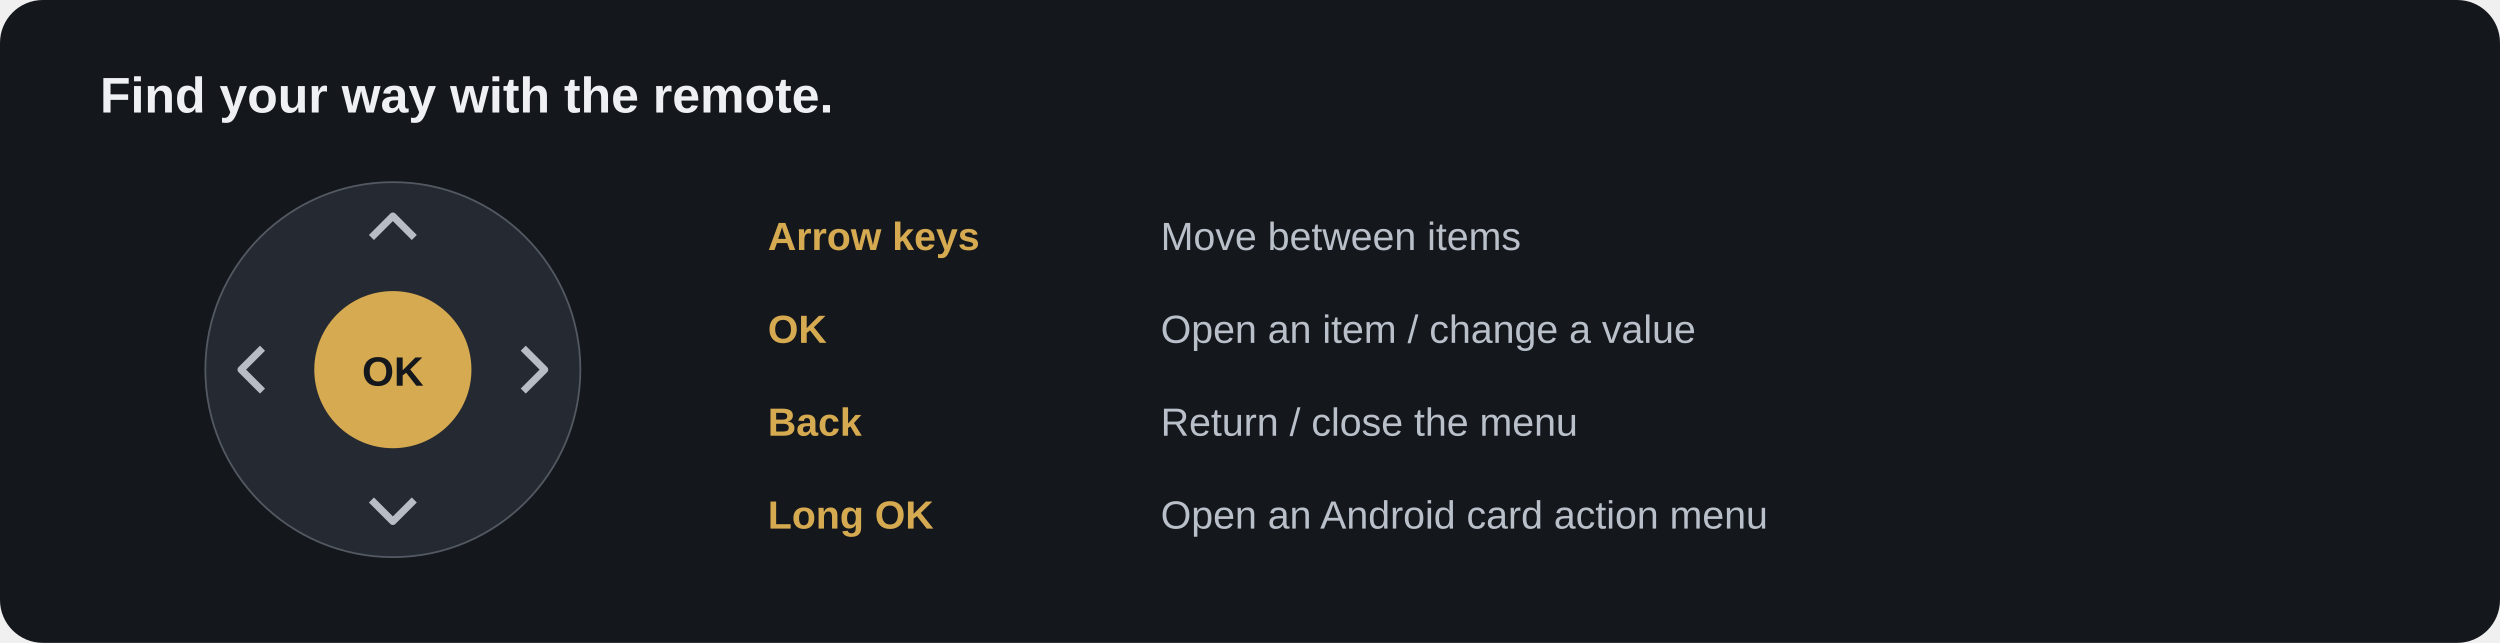
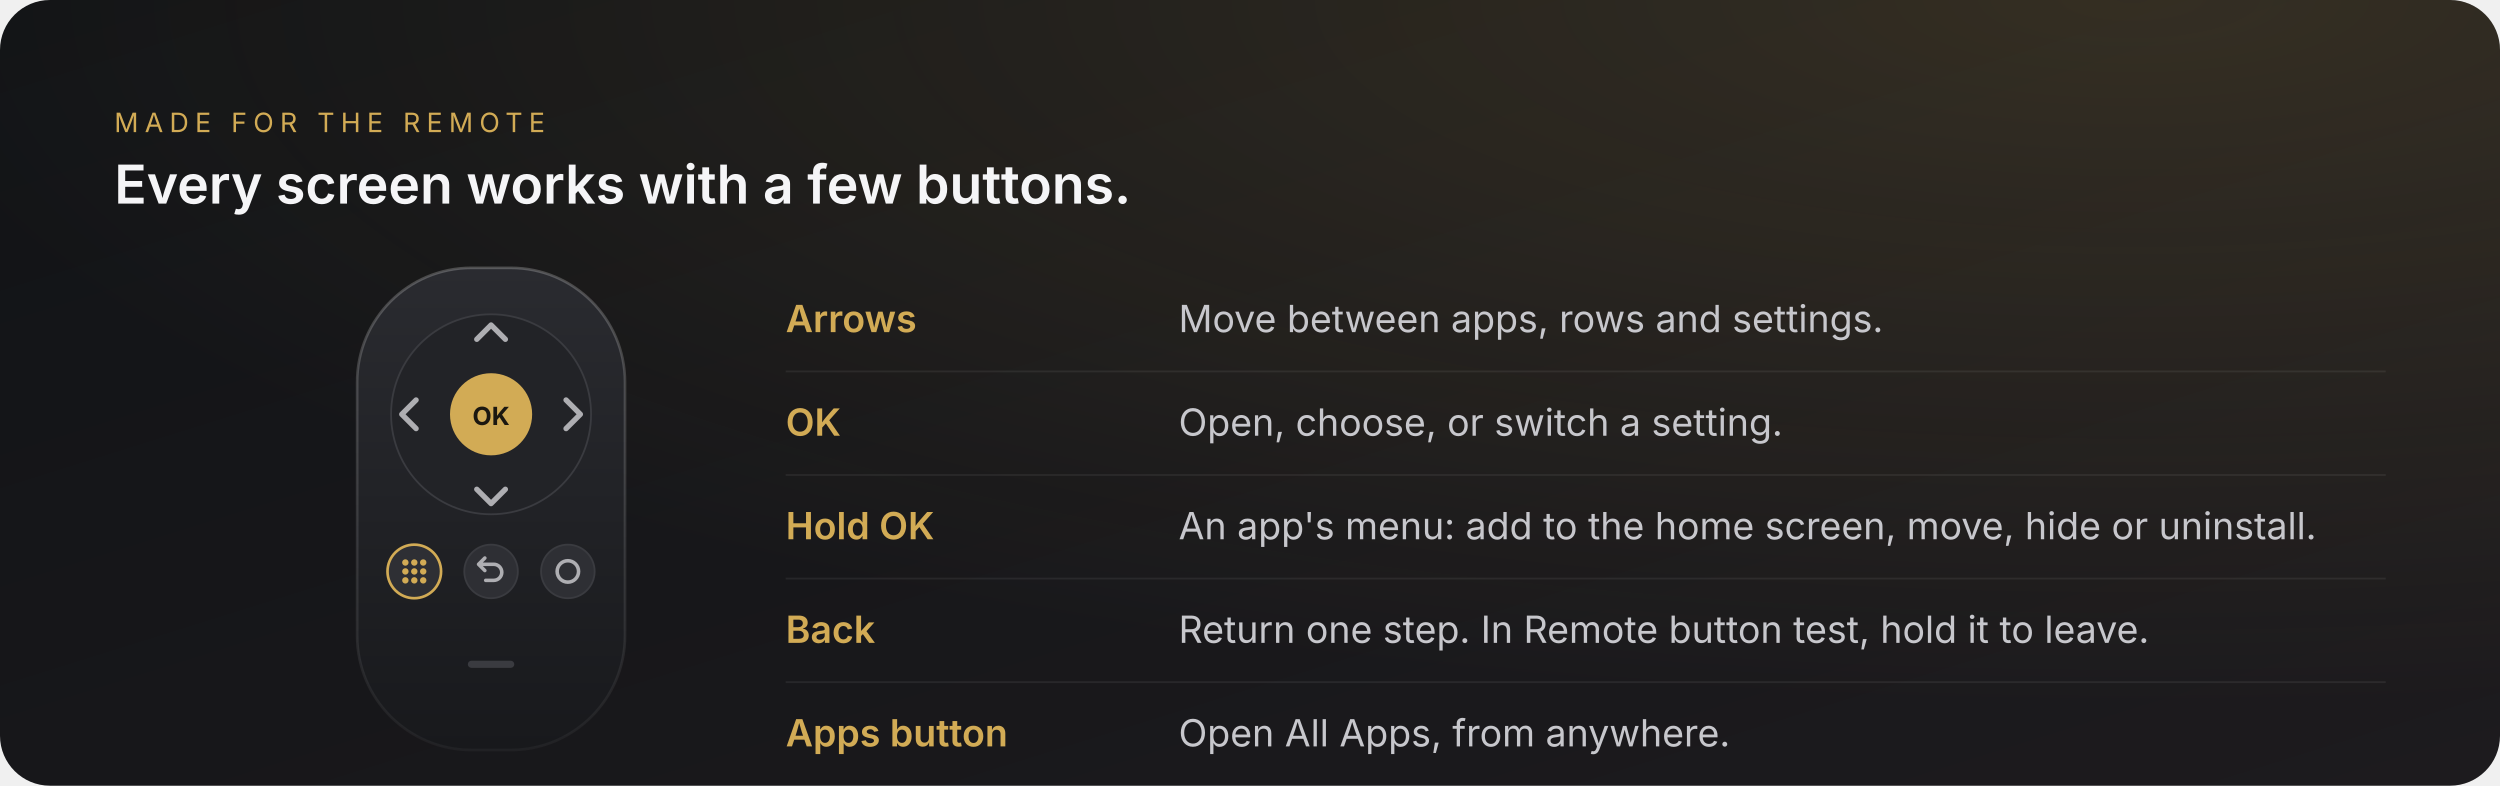
- <svg xmlns="http://www.w3.org/2000/svg" width="1400" height="360" viewBox="0 0 1400 360">
-   <rect width="1400" height="360" rx="24" fill="#14171C" />
-   <g font-family="Arial,Helvetica,sans-serif">
-     <text x="56" y="63" fill="#EFF0F4" font-size="28" font-weight="700">Find your way with the remote.</text>
-     <circle cx="220" cy="207" r="105" fill="#252A32" stroke="#535962" />
-     <circle cx="220" cy="207" r="44" fill="#D6AA50" />
-     <text x="220" y="216" text-anchor="middle" fill="#14171C" font-size="23" font-weight="700">OK</text>
-     <path d="M208 133l12-12 12 12M208 280l12 12 12-12M147 195l-12 12 12 12M293 195l12 12-12 12" fill="none" stroke="#B8BCC5" stroke-width="4" stroke-linejoin="round" />
-     <text x="430" y="140" font-size="22" font-weight="700" fill="#D6AA50">Arrow keys</text>
-     <text x="650" y="140" font-size="22" fill="#BAC0CA">Move between items</text>
-     <text x="430" y="192" font-size="22" font-weight="700" fill="#D6AA50">OK</text>
-     <text x="650" y="192" font-size="22" fill="#BAC0CA">Open an item / change a value</text>
-     <text x="430" y="244" font-size="22" font-weight="700" fill="#D6AA50">Back</text>
-     <text x="650" y="244" font-size="22" fill="#BAC0CA">Return / close the menu</text>
-     <text x="430" y="296" font-size="22" font-weight="700" fill="#D6AA50">Long OK</text>
-     <text x="650" y="296" font-size="22" fill="#BAC0CA">Open an Android card action menu</text>
+ <svg xmlns="http://www.w3.org/2000/svg" width="1400" height="440" viewBox="0 0 1400 440" role="img" aria-label="The remote: arrows move, OK opens, hold OK for an app's menu, Back returns, the apps button opens All Apps">
+   <defs>
+     <linearGradient id="bg" x2="1" y2="1">
+       <stop stop-color="#111316" />
+       <stop offset="1" stop-color="#1D1B1E" />
+     </linearGradient>
+     <radialGradient id="warm" cx=".85" cy="0" r=".9">
+       <stop stop-color="#D2AB55" stop-opacity=".16" />
+       <stop offset="1" stop-color="#D2AB55" stop-opacity="0" />
+     </radialGradient>
+     <linearGradient id="body" x1="0" y1="0" x2="0" y2="1">
+       <stop stop-color="#2A2B30" />
+       <stop offset="1" stop-color="#18191C" />
+     </linearGradient>
+     <linearGradient id="rim" x1="0" y1="0" x2="0" y2="1">
+       <stop stop-color="#FFFFFF" stop-opacity=".22" />
+       <stop offset="1" stop-color="#FFFFFF" stop-opacity=".04" />
+     </linearGradient>
+   </defs>
+   <rect width="1400" height="440" rx="28" fill="url(#bg)" />
+   <rect width="1400" height="440" rx="28" fill="url(#warm)" />
+   <g font-family="Inter, 'Segoe UI', Helvetica, Arial, sans-serif">
+     <text x="64" y="74" font-size="15" letter-spacing="3.5" fill="#D2AB55">MADE FOR THE REMOTE</text>
+     <text x="64" y="114" font-size="30" font-weight="600" fill="#F5F5F7">Every screen works with a few buttons.</text>
+     <rect x="200" y="150" width="150" height="270" rx="64" fill="url(#body)" stroke="url(#rim)" stroke-width="1.5" />
+     <circle cx="275" cy="232" r="56" fill="#222327" stroke="#3A3B40" />
+     <path d="M267 190l8-8 8 8M267 274l8 8 8-8M233 224l-8 8 8 8M317 224l8 8-8 8" fill="none" stroke="#AEAEB2" stroke-width="3" stroke-linecap="round" stroke-linejoin="round" />
+     <circle cx="275" cy="232" r="23" fill="#D2AB55" />
+     <text x="275" y="238" text-anchor="middle" font-size="14" font-weight="700" fill="#1B1710">OK</text>
+     <circle cx="232" cy="320" r="15" fill="#2E2F34" stroke="#D2AB55" stroke-width="1.5" />
+     <g fill="#D2AB55">
+       <circle cx="227" cy="315" r="1.8" />
+       <circle cx="232" cy="315" r="1.8" />
+       <circle cx="237" cy="315" r="1.8" />
+       <circle cx="227" cy="320" r="1.8" />
+       <circle cx="232" cy="320" r="1.8" />
+       <circle cx="237" cy="320" r="1.8" />
+       <circle cx="227" cy="325" r="1.8" />
+       <circle cx="232" cy="325" r="1.8" />
+       <circle cx="237" cy="325" r="1.8" />
+     </g>
+     <circle cx="275" cy="320" r="15" fill="#2E2F34" stroke="#3A3B40" />
+     <path d="M268 316h8.5a4.5 4.5 0 0 1 0 9h-4.5M271.5 312.5l-3.5 3.5 3.5 3.5" fill="none" stroke="#AEAEB2" stroke-width="2" stroke-linecap="round" stroke-linejoin="round" />
+     <circle cx="318" cy="320" r="15" fill="#2E2F34" stroke="#3A3B40" />
+     <circle cx="318" cy="320" r="6" fill="none" stroke="#AEAEB2" stroke-width="2" />
+     <rect x="262" y="370" width="26" height="4" rx="2" fill="#3A3B40" />
+     <g font-size="21">
+       <text x="440" y="186" font-weight="600" fill="#D2AB55">Arrows</text>
+       <text x="660" y="186" fill="#C7C7CC">Move between apps, rows and settings.</text>
+       <line x1="440" y1="208" x2="1336" y2="208" stroke="#FFFFFF" stroke-opacity=".07" />
+       <text x="440" y="244" font-weight="600" fill="#D2AB55">OK</text>
+       <text x="660" y="244" fill="#C7C7CC">Open, choose, or switch a setting.</text>
+       <line x1="440" y1="266" x2="1336" y2="266" stroke="#FFFFFF" stroke-opacity=".07" />
+       <text x="440" y="302" font-weight="600" fill="#D2AB55">Hold OK</text>
+       <text x="660" y="302" fill="#C7C7CC">An app's menu: add to the home screen, move, hide or uninstall.</text>
+       <line x1="440" y1="324" x2="1336" y2="324" stroke="#FFFFFF" stroke-opacity=".07" />
+       <text x="440" y="360" font-weight="600" fill="#D2AB55">Back</text>
+       <text x="660" y="360" fill="#C7C7CC">Return one step. In Remote button test, hold it to leave.</text>
+       <line x1="440" y1="382" x2="1336" y2="382" stroke="#FFFFFF" stroke-opacity=".07" />
+       <text x="440" y="418" font-weight="600" fill="#D2AB55">Apps button</text>
+       <text x="660" y="418" fill="#C7C7CC">Open All Apps, from anywhere.</text>
+     </g>
  </g>
</svg>
